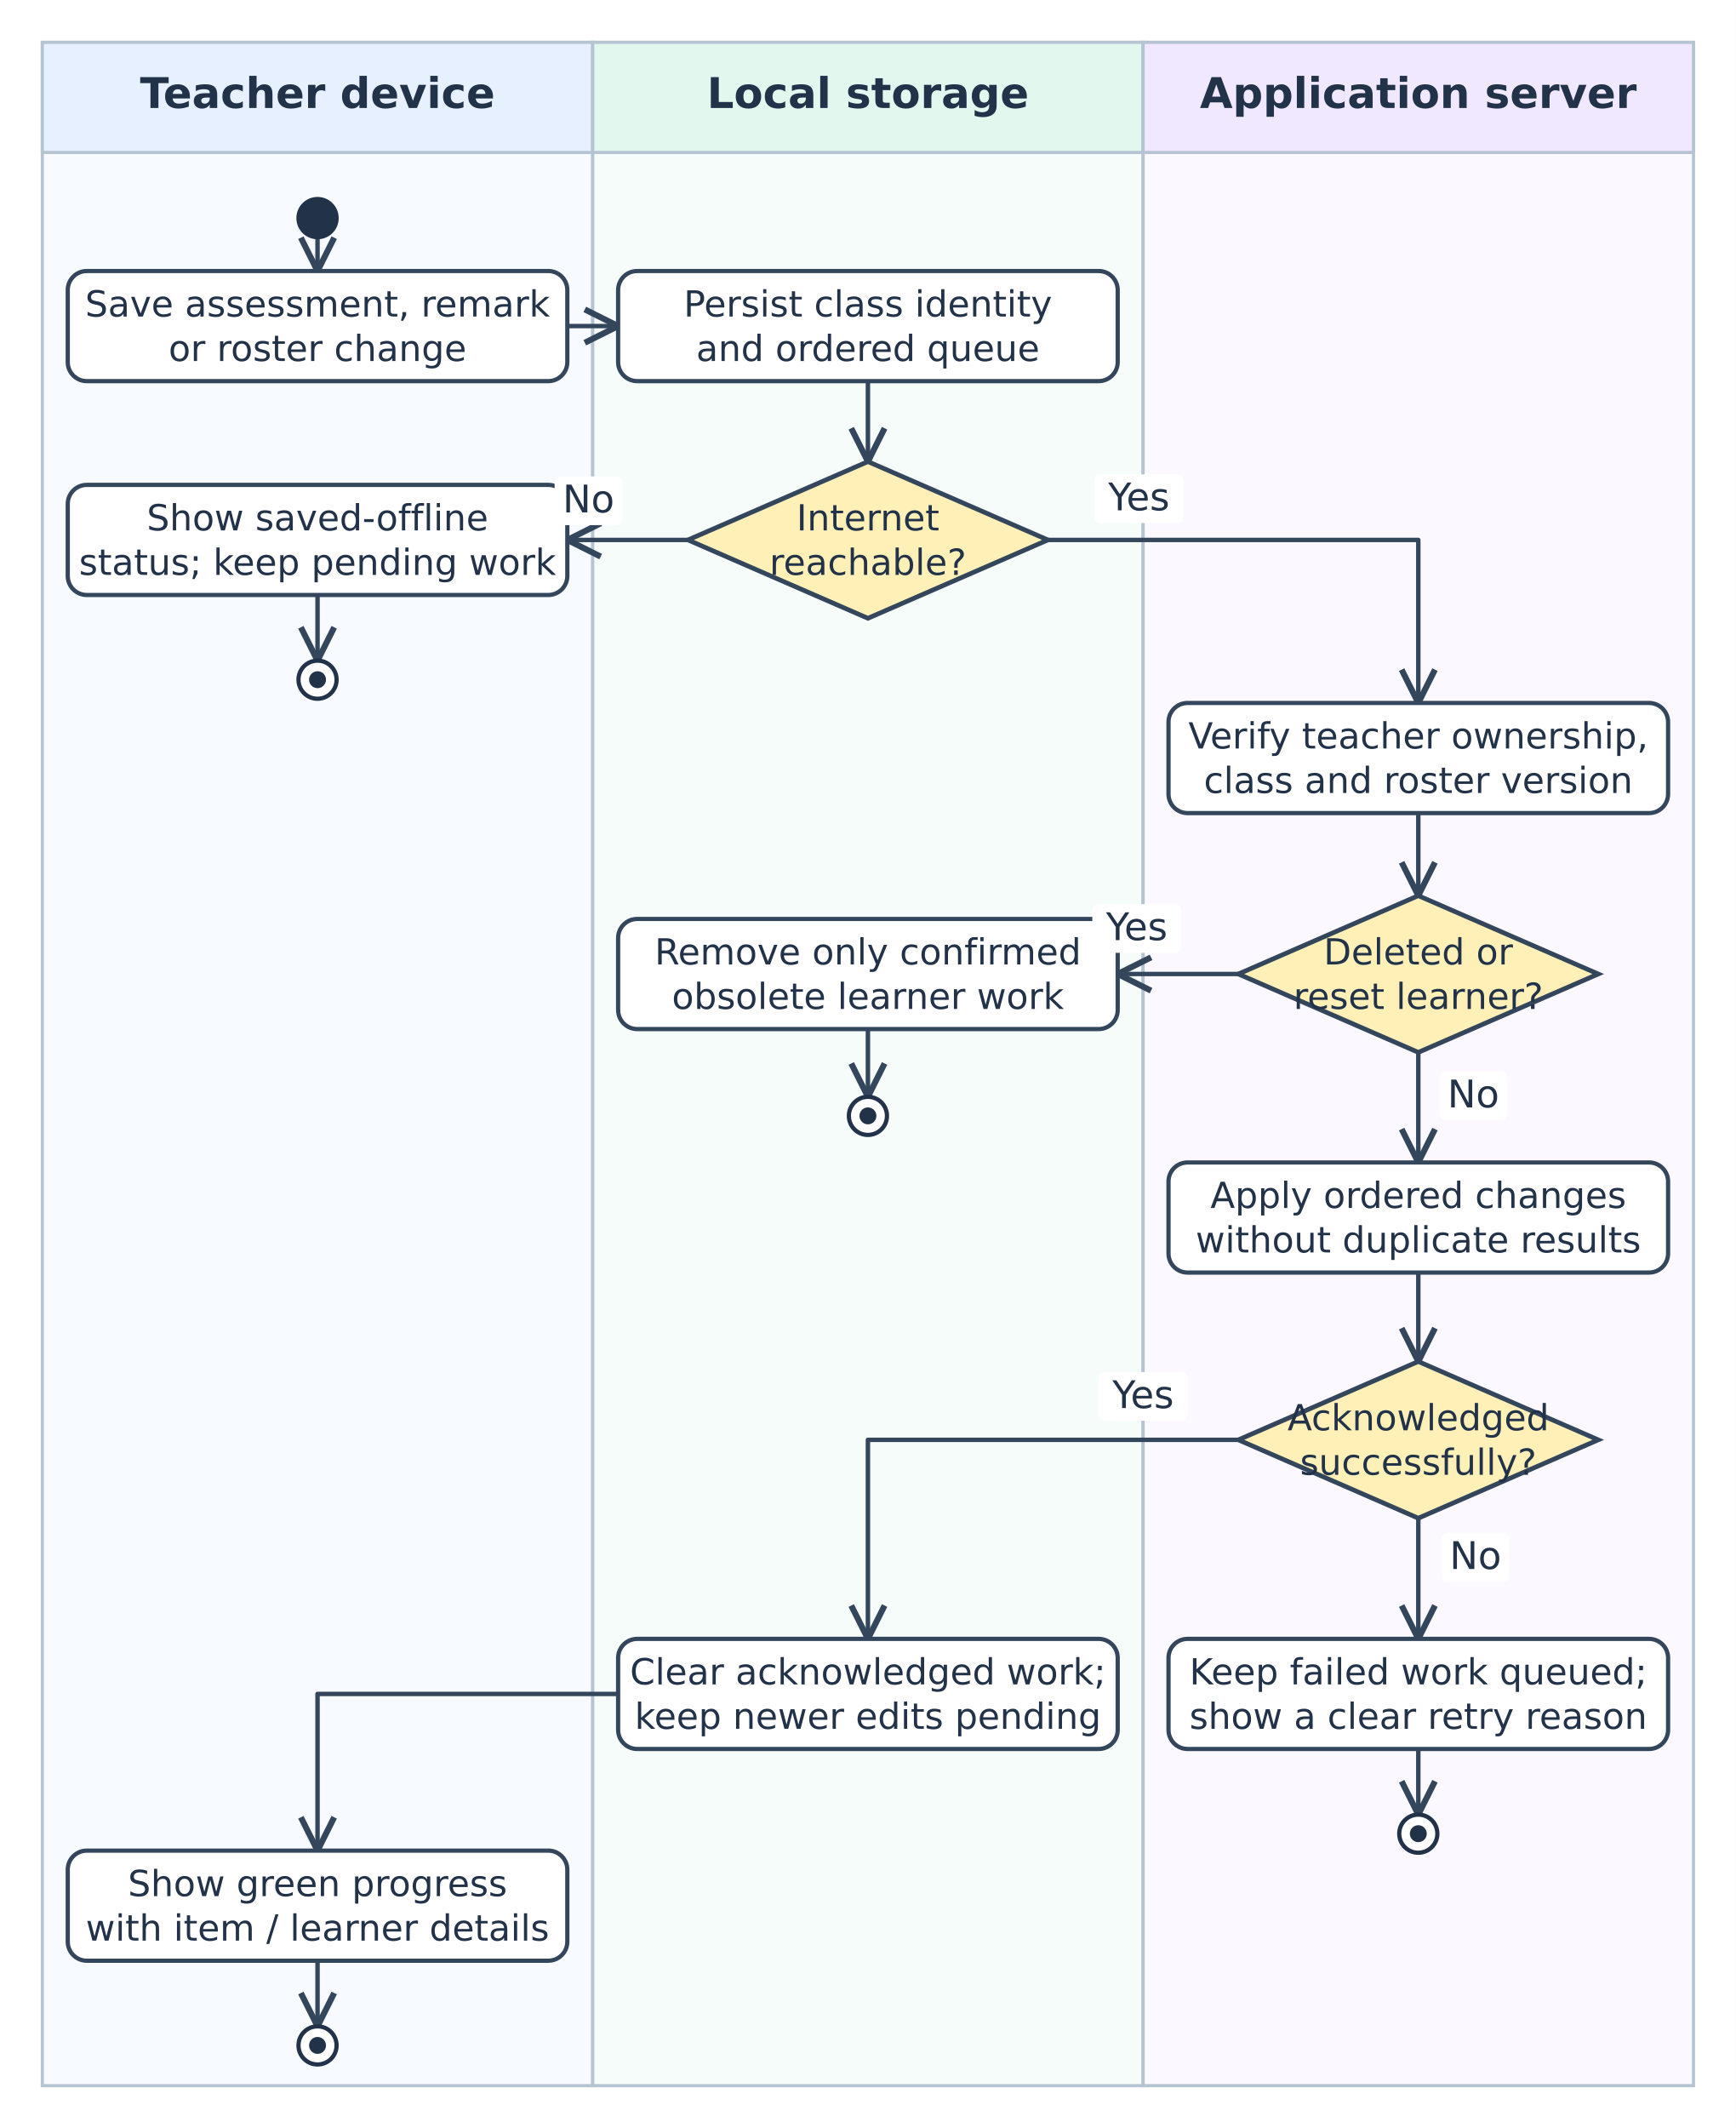
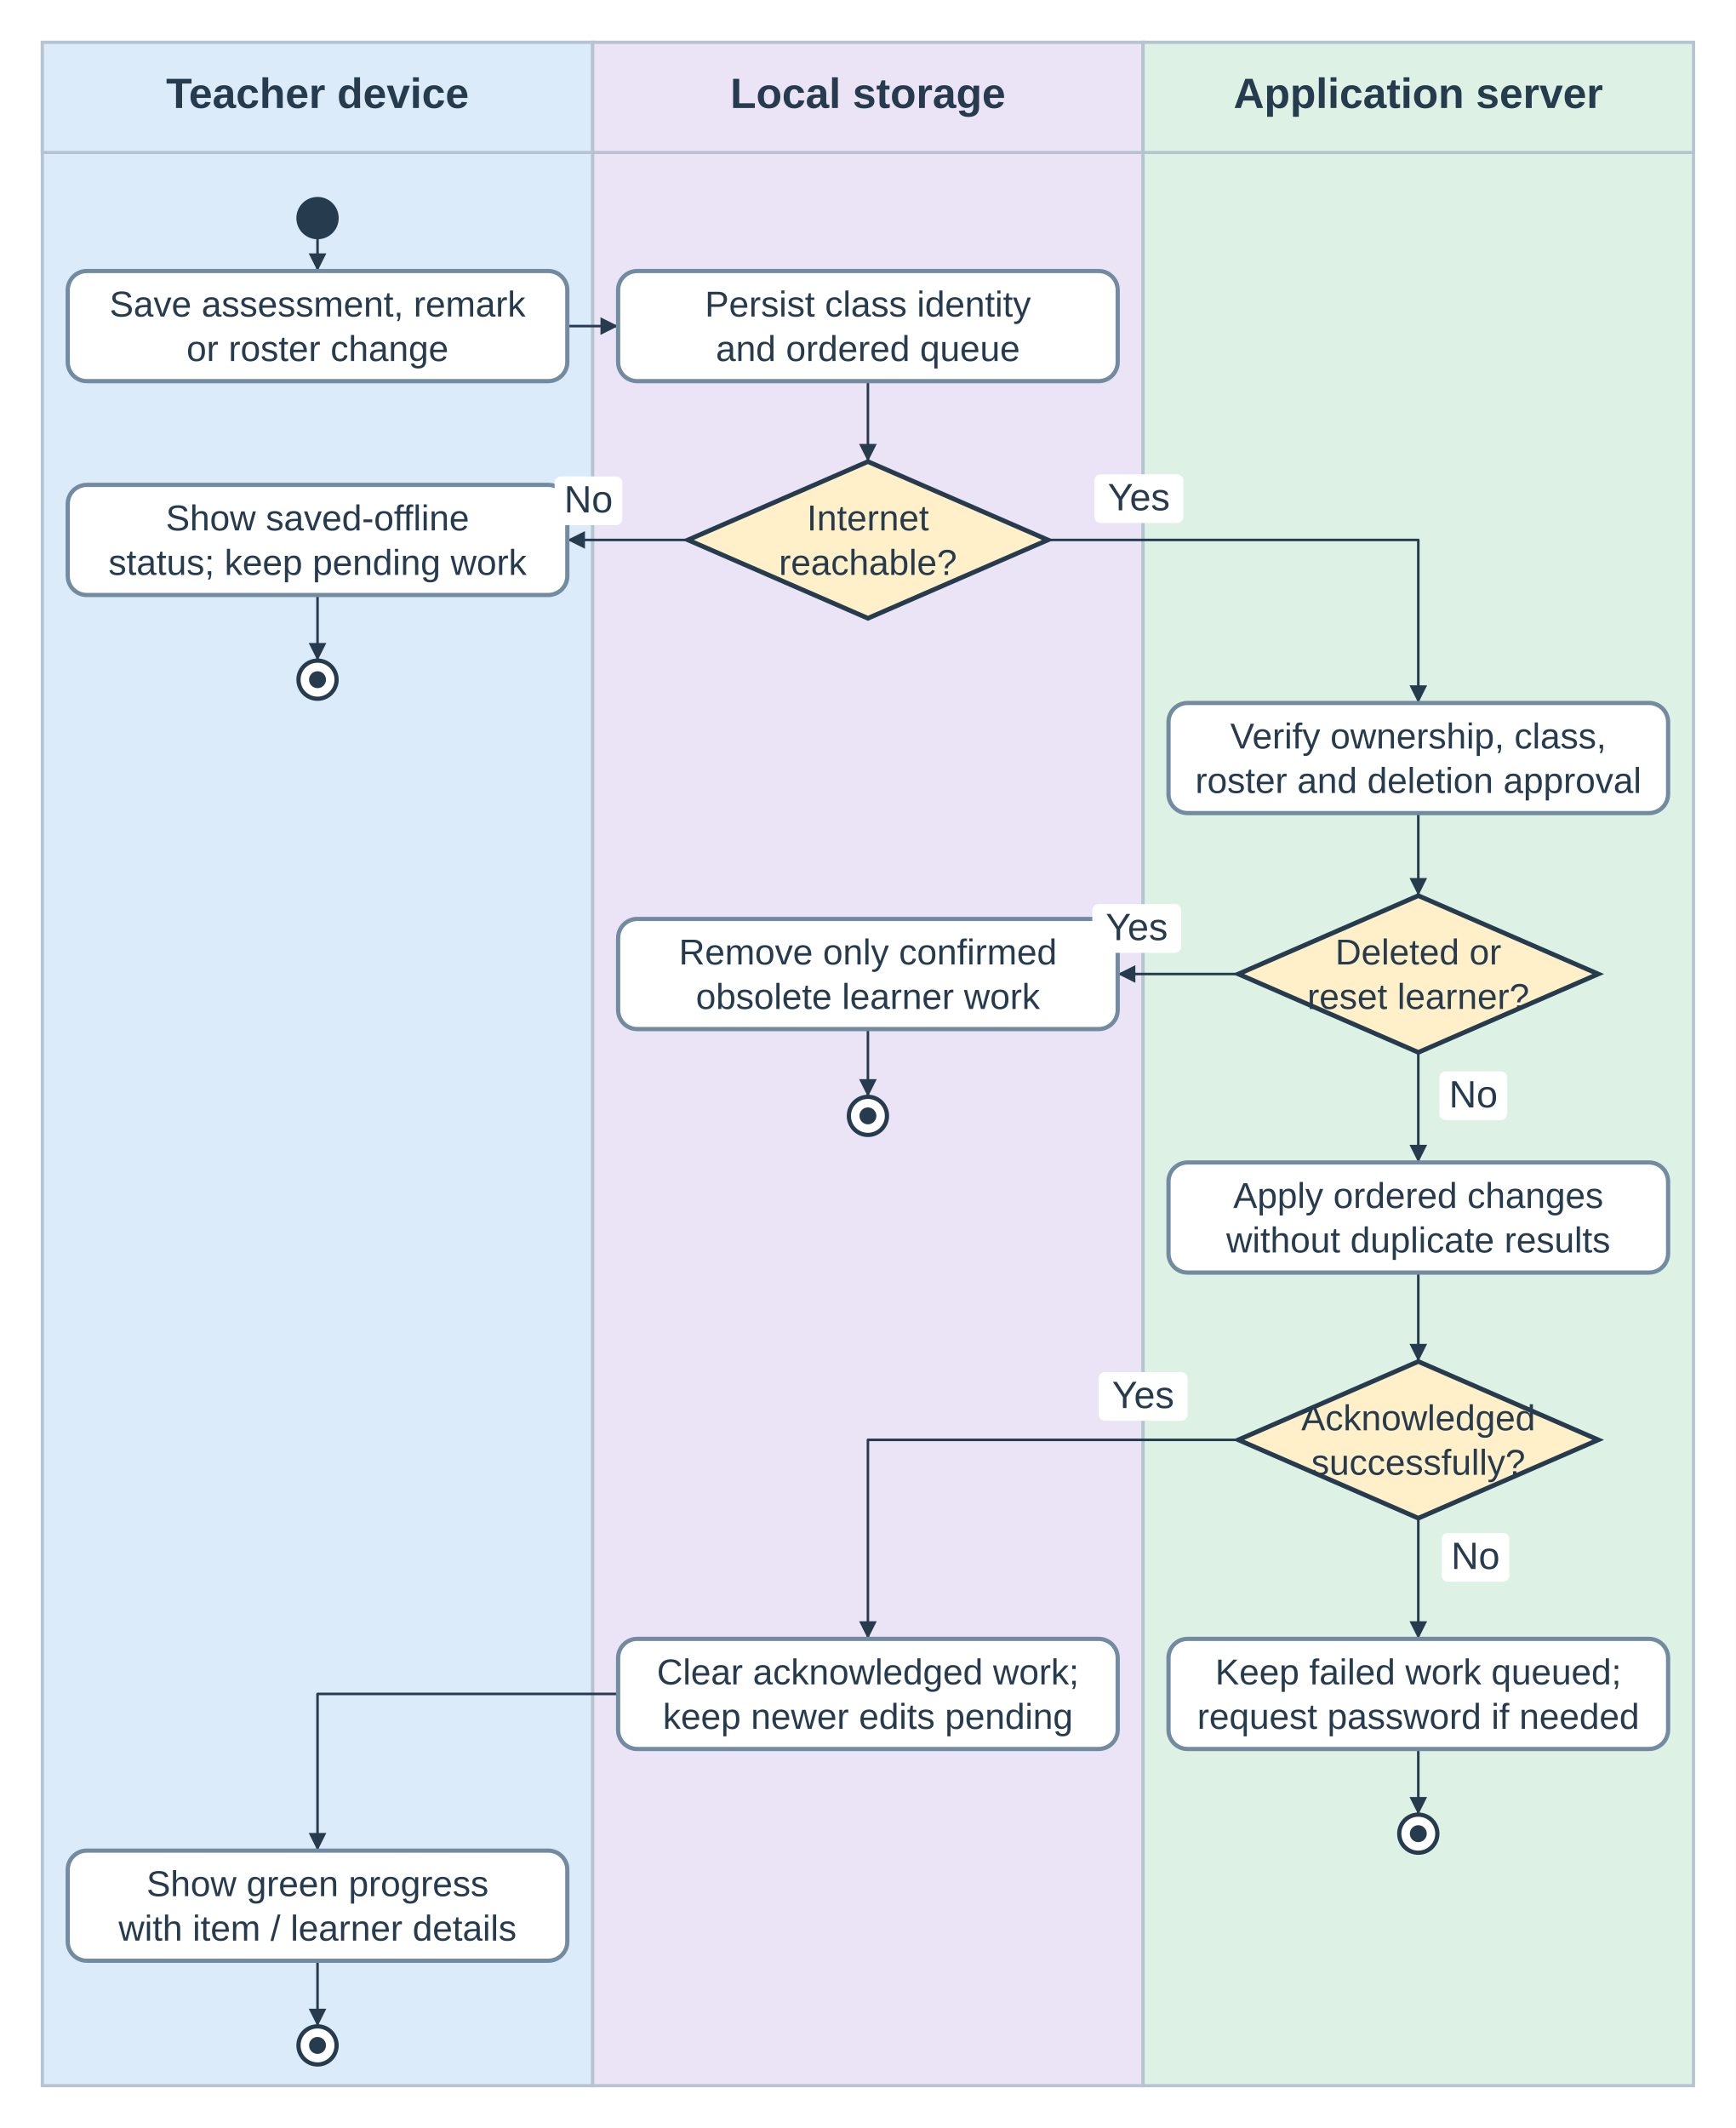
<svg xmlns="http://www.w3.org/2000/svg" width="820" height="1005" viewBox="0 0 820 1005">
  <rect width="100%" height="100%" fill="white" />
  <defs>
-     <marker id="arrow" viewBox="0 0 12 12" refX="11" refY="6" markerWidth="9" markerHeight="9" orient="auto-start-reverse">
-       <path d="M1,1 L11,6 L1,11" fill="none" stroke="#34465c" stroke-width="1.8" />
+     <marker id="arrow" viewBox="0 0 12 12" refX="11" refY="6" markerWidth="10" markerHeight="10" markerUnits="userSpaceOnUse" orient="auto-start-reverse">
+       <path d="M1,1 L11,6 L1,11 Z" fill="#263b4d" />
    </marker>
  </defs>
-   <rect x="20" y="20" width="260" height="965" rx="0" fill="#f7faff" stroke="#b6c4d2" stroke-width="1.5" />
-   <rect x="20" y="20" width="260" height="52" rx="0" fill="#e7f0ff" stroke="#b6c4d2" stroke-width="1.5" />
-   <rect x="280" y="20" width="260" height="965" rx="0" fill="#f6fcf9" stroke="#b6c4d2" stroke-width="1.5" />
-   <rect x="280" y="20" width="260" height="52" rx="0" fill="#e2f7ee" stroke="#b6c4d2" stroke-width="1.5" />
-   <rect x="540" y="20" width="260" height="965" rx="0" fill="#fbf8ff" stroke="#b6c4d2" stroke-width="1.5" />
-   <rect x="540" y="20" width="260" height="52" rx="0" fill="#f0e8ff" stroke="#b6c4d2" stroke-width="1.5" />
-   <polyline points="150.0,112.0 150.0,128.0" fill="none" stroke="#34465c" stroke-width="2.1" stroke-linejoin="round" marker-end="url(#arrow)" />
-   <polyline points="268.0,154.0 292.0,154.0" fill="none" stroke="#34465c" stroke-width="2.1" stroke-linejoin="round" marker-end="url(#arrow)" />
-   <polyline points="410.0,180.0 410.0,218.0" fill="none" stroke="#34465c" stroke-width="2.1" stroke-linejoin="round" marker-end="url(#arrow)" />
-   <polyline points="325.0,255.0 268.0,255.0" fill="none" stroke="#34465c" stroke-width="2.1" stroke-linejoin="round" marker-end="url(#arrow)" />
-   <polyline points="150.0,281.0 150.0,312.0" fill="none" stroke="#34465c" stroke-width="2.1" stroke-linejoin="round" marker-end="url(#arrow)" />
-   <polyline points="495.0,255.0 670,255 670.0,332.0" fill="none" stroke="#34465c" stroke-width="2.1" stroke-linejoin="round" marker-end="url(#arrow)" />
-   <polyline points="670.0,384.0 670.0,423.0" fill="none" stroke="#34465c" stroke-width="2.1" stroke-linejoin="round" marker-end="url(#arrow)" />
-   <polyline points="585.0,460.0 528.0,460.0" fill="none" stroke="#34465c" stroke-width="2.1" stroke-linejoin="round" marker-end="url(#arrow)" />
-   <polyline points="410.0,486.0 410.0,518.0" fill="none" stroke="#34465c" stroke-width="2.1" stroke-linejoin="round" marker-end="url(#arrow)" />
-   <polyline points="670.0,497.0 670.0,549.0" fill="none" stroke="#34465c" stroke-width="2.1" stroke-linejoin="round" marker-end="url(#arrow)" />
-   <polyline points="670.0,601.0 670.0,643.0" fill="none" stroke="#34465c" stroke-width="2.1" stroke-linejoin="round" marker-end="url(#arrow)" />
-   <polyline points="670.0,717.0 670.0,774.0" fill="none" stroke="#34465c" stroke-width="2.1" stroke-linejoin="round" marker-end="url(#arrow)" />
-   <polyline points="670.0,826.0 670.0,857.0" fill="none" stroke="#34465c" stroke-width="2.1" stroke-linejoin="round" marker-end="url(#arrow)" />
-   <polyline points="585.0,680.0 410,680 410.0,774.0" fill="none" stroke="#34465c" stroke-width="2.1" stroke-linejoin="round" marker-end="url(#arrow)" />
-   <polyline points="292.0,800.0 150,800 150.0,874.0" fill="none" stroke="#34465c" stroke-width="2.1" stroke-linejoin="round" marker-end="url(#arrow)" />
-   <polyline points="150.0,926.0 150.0,957.0" fill="none" stroke="#34465c" stroke-width="2.1" stroke-linejoin="round" marker-end="url(#arrow)" />
-   <text x="150" y="51.0" text-anchor="middle" font-family="DejaVu Sans,Arial,sans-serif" font-size="20" fill="#223249" font-weight="bold">Teacher device</text>
-   <text x="410" y="51.0" text-anchor="middle" font-family="DejaVu Sans,Arial,sans-serif" font-size="20" fill="#223249" font-weight="bold">Local storage</text>
-   <text x="670" y="51.0" text-anchor="middle" font-family="DejaVu Sans,Arial,sans-serif" font-size="20" fill="#223249" font-weight="bold">Application server</text>
-   <circle cx="150" cy="103" r="9.0" fill="#223249" stroke="#223249" stroke-width="2" />
-   <rect x="32.0" y="128.0" width="236" height="52" rx="9" fill="white" stroke="#34465c" stroke-width="2" />
-   <text x="150" y="149.5" text-anchor="middle" font-family="DejaVu Sans,Arial,sans-serif" font-size="17" fill="#223249">Save assessment, remark</text>
-   <text x="150" y="170.5" text-anchor="middle" font-family="DejaVu Sans,Arial,sans-serif" font-size="17" fill="#223249">or roster change</text>
-   <rect x="292.0" y="128.0" width="236" height="52" rx="9" fill="white" stroke="#34465c" stroke-width="2" />
-   <text x="410" y="149.5" text-anchor="middle" font-family="DejaVu Sans,Arial,sans-serif" font-size="17" fill="#223249">Persist class identity</text>
-   <text x="410" y="170.5" text-anchor="middle" font-family="DejaVu Sans,Arial,sans-serif" font-size="17" fill="#223249">and ordered queue</text>
-   <polygon points="410,218.0 495.0,255 410,292.0 325.0,255" fill="#fff0b8" stroke="#34465c" stroke-width="2.2" />
-   <text x="410" y="250.5" text-anchor="middle" font-family="DejaVu Sans,Arial,sans-serif" font-size="17" fill="#223249">Internet</text>
-   <text x="410" y="271.5" text-anchor="middle" font-family="DejaVu Sans,Arial,sans-serif" font-size="17" fill="#223249">reachable?</text>
-   <rect x="32.0" y="229.0" width="236" height="52" rx="9" fill="white" stroke="#34465c" stroke-width="2" />
-   <text x="150" y="250.5" text-anchor="middle" font-family="DejaVu Sans,Arial,sans-serif" font-size="17" fill="#223249">Show saved-offline</text>
-   <text x="150" y="271.5" text-anchor="middle" font-family="DejaVu Sans,Arial,sans-serif" font-size="17" fill="#223249">status; keep pending work</text>
-   <circle cx="150" cy="321" r="9.0" fill="white" stroke="#223249" stroke-width="2" />
-   <circle cx="150" cy="321" r="4.0" fill="#223249" />
-   <rect x="552.0" y="332.0" width="236" height="52" rx="9" fill="white" stroke="#34465c" stroke-width="2" />
-   <text x="670" y="353.5" text-anchor="middle" font-family="DejaVu Sans,Arial,sans-serif" font-size="17" fill="#223249">Verify teacher ownership,</text>
-   <text x="670" y="374.5" text-anchor="middle" font-family="DejaVu Sans,Arial,sans-serif" font-size="17" fill="#223249">class and roster version</text>
-   <polygon points="670,423.0 755.0,460 670,497.0 585.0,460" fill="#fff0b8" stroke="#34465c" stroke-width="2.2" />
-   <text x="670" y="455.5" text-anchor="middle" font-family="DejaVu Sans,Arial,sans-serif" font-size="17" fill="#223249">Deleted or</text>
-   <text x="670" y="476.5" text-anchor="middle" font-family="DejaVu Sans,Arial,sans-serif" font-size="17" fill="#223249">reset learner?</text>
-   <rect x="292.0" y="434.0" width="236" height="52" rx="9" fill="white" stroke="#34465c" stroke-width="2" />
-   <text x="410" y="455.5" text-anchor="middle" font-family="DejaVu Sans,Arial,sans-serif" font-size="17" fill="#223249">Remove only confirmed</text>
-   <text x="410" y="476.5" text-anchor="middle" font-family="DejaVu Sans,Arial,sans-serif" font-size="17" fill="#223249">obsolete learner work</text>
-   <circle cx="410" cy="527" r="9.0" fill="white" stroke="#223249" stroke-width="2" />
-   <circle cx="410" cy="527" r="4.0" fill="#223249" />
-   <rect x="552.0" y="549.0" width="236" height="52" rx="9" fill="white" stroke="#34465c" stroke-width="2" />
-   <text x="670" y="570.5" text-anchor="middle" font-family="DejaVu Sans,Arial,sans-serif" font-size="17" fill="#223249">Apply ordered changes</text>
-   <text x="670" y="591.5" text-anchor="middle" font-family="DejaVu Sans,Arial,sans-serif" font-size="17" fill="#223249">without duplicate results</text>
-   <polygon points="670,643.0 755.0,680 670,717.0 585.0,680" fill="#fff0b8" stroke="#34465c" stroke-width="2.2" />
-   <text x="670" y="675.5" text-anchor="middle" font-family="DejaVu Sans,Arial,sans-serif" font-size="17" fill="#223249">Acknowledged</text>
-   <text x="670" y="696.5" text-anchor="middle" font-family="DejaVu Sans,Arial,sans-serif" font-size="17" fill="#223249">successfully?</text>
-   <rect x="552.0" y="774.0" width="236" height="52" rx="9" fill="white" stroke="#34465c" stroke-width="2" />
-   <text x="670" y="795.5" text-anchor="middle" font-family="DejaVu Sans,Arial,sans-serif" font-size="17" fill="#223249">Keep failed work queued;</text>
-   <text x="670" y="816.5" text-anchor="middle" font-family="DejaVu Sans,Arial,sans-serif" font-size="17" fill="#223249">show a clear retry reason</text>
-   <circle cx="670" cy="866" r="9.0" fill="white" stroke="#223249" stroke-width="2" />
-   <circle cx="670" cy="866" r="4.0" fill="#223249" />
-   <rect x="292.0" y="774.0" width="236" height="52" rx="9" fill="white" stroke="#34465c" stroke-width="2" />
-   <text x="410" y="795.5" text-anchor="middle" font-family="DejaVu Sans,Arial,sans-serif" font-size="17" fill="#223249">Clear acknowledged work;</text>
-   <text x="410" y="816.5" text-anchor="middle" font-family="DejaVu Sans,Arial,sans-serif" font-size="17" fill="#223249">keep newer edits pending</text>
-   <rect x="32.0" y="874.0" width="236" height="52" rx="9" fill="white" stroke="#34465c" stroke-width="2" />
-   <text x="150" y="895.5" text-anchor="middle" font-family="DejaVu Sans,Arial,sans-serif" font-size="17" fill="#223249">Show green progress</text>
-   <text x="150" y="916.5" text-anchor="middle" font-family="DejaVu Sans,Arial,sans-serif" font-size="17" fill="#223249">with item / learner details</text>
-   <circle cx="150" cy="966" r="9.0" fill="white" stroke="#223249" stroke-width="2" />
-   <circle cx="150" cy="966" r="4.0" fill="#223249" />
+   <rect x="20" y="20" width="260" height="965" rx="0" fill="#dcebfa" stroke="#b6c4d2" stroke-width="1.5" />
+   <rect x="20" y="20" width="260" height="52" rx="0" fill="#dcebfa" stroke="#b6c4d2" stroke-width="1.5" />
+   <rect x="280" y="20" width="260" height="965" rx="0" fill="#ebe3f6" stroke="#b6c4d2" stroke-width="1.5" />
+   <rect x="280" y="20" width="260" height="52" rx="0" fill="#ebe3f6" stroke="#b6c4d2" stroke-width="1.5" />
+   <rect x="540" y="20" width="260" height="965" rx="0" fill="#def1e5" stroke="#b6c4d2" stroke-width="1.5" />
+   <rect x="540" y="20" width="260" height="52" rx="0" fill="#def1e5" stroke="#b6c4d2" stroke-width="1.5" />
+   <polyline points="150.0,112.0 150.0,128.0" fill="none" stroke="#263b4d" stroke-width="1.2" stroke-linejoin="round" marker-end="url(#arrow)" />
+   <polyline points="268.0,154.0 292.0,154.0" fill="none" stroke="#263b4d" stroke-width="1.2" stroke-linejoin="round" marker-end="url(#arrow)" />
+   <polyline points="410.0,180.0 410.0,218.0" fill="none" stroke="#263b4d" stroke-width="1.2" stroke-linejoin="round" marker-end="url(#arrow)" />
+   <polyline points="325.0,255.0 268.0,255.0" fill="none" stroke="#263b4d" stroke-width="1.2" stroke-linejoin="round" marker-end="url(#arrow)" />
+   <polyline points="150.0,281.0 150.0,312.0" fill="none" stroke="#263b4d" stroke-width="1.2" stroke-linejoin="round" marker-end="url(#arrow)" />
+   <polyline points="495.0,255.0 670,255 670.0,332.0" fill="none" stroke="#263b4d" stroke-width="1.2" stroke-linejoin="round" marker-end="url(#arrow)" />
+   <polyline points="670.0,384.0 670.0,423.0" fill="none" stroke="#263b4d" stroke-width="1.2" stroke-linejoin="round" marker-end="url(#arrow)" />
+   <polyline points="585.0,460.0 528.0,460.0" fill="none" stroke="#263b4d" stroke-width="1.2" stroke-linejoin="round" marker-end="url(#arrow)" />
+   <polyline points="410.0,486.0 410.0,518.0" fill="none" stroke="#263b4d" stroke-width="1.2" stroke-linejoin="round" marker-end="url(#arrow)" />
+   <polyline points="670.0,497.0 670.0,549.0" fill="none" stroke="#263b4d" stroke-width="1.2" stroke-linejoin="round" marker-end="url(#arrow)" />
+   <polyline points="670.0,601.0 670.0,643.0" fill="none" stroke="#263b4d" stroke-width="1.2" stroke-linejoin="round" marker-end="url(#arrow)" />
+   <polyline points="670.0,717.0 670.0,774.0" fill="none" stroke="#263b4d" stroke-width="1.2" stroke-linejoin="round" marker-end="url(#arrow)" />
+   <polyline points="670.0,826.0 670.0,857.0" fill="none" stroke="#263b4d" stroke-width="1.2" stroke-linejoin="round" marker-end="url(#arrow)" />
+   <polyline points="585.0,680.0 410,680 410.0,774.0" fill="none" stroke="#263b4d" stroke-width="1.2" stroke-linejoin="round" marker-end="url(#arrow)" />
+   <polyline points="292.0,800.0 150,800 150.0,874.0" fill="none" stroke="#263b4d" stroke-width="1.2" stroke-linejoin="round" marker-end="url(#arrow)" />
+   <polyline points="150.0,926.0 150.0,957.0" fill="none" stroke="#263b4d" stroke-width="1.2" stroke-linejoin="round" marker-end="url(#arrow)" />
+   <text x="150" y="51.0" text-anchor="middle" font-family="Arial,sans-serif" font-size="20" fill="#263b4d" font-weight="bold">Teacher device</text>
+   <text x="410" y="51.0" text-anchor="middle" font-family="Arial,sans-serif" font-size="20" fill="#263b4d" font-weight="bold">Local storage</text>
+   <text x="670" y="51.0" text-anchor="middle" font-family="Arial,sans-serif" font-size="20" fill="#263b4d" font-weight="bold">Application server</text>
+   <circle cx="150" cy="103" r="9.0" fill="#263b4d" stroke="#263b4d" stroke-width="2" />
+   <rect x="32.0" y="128.0" width="236" height="52" rx="9" fill="white" stroke="#728ba0" stroke-width="2" />
+   <text x="150" y="149.5" text-anchor="middle" font-family="Arial,sans-serif" font-size="17" fill="#263b4d">Save assessment, remark</text>
+   <text x="150" y="170.5" text-anchor="middle" font-family="Arial,sans-serif" font-size="17" fill="#263b4d">or roster change</text>
+   <rect x="292.0" y="128.0" width="236" height="52" rx="9" fill="white" stroke="#728ba0" stroke-width="2" />
+   <text x="410" y="149.5" text-anchor="middle" font-family="Arial,sans-serif" font-size="17" fill="#263b4d">Persist class identity</text>
+   <text x="410" y="170.5" text-anchor="middle" font-family="Arial,sans-serif" font-size="17" fill="#263b4d">and ordered queue</text>
+   <polygon points="410,218.0 495.0,255 410,292.0 325.0,255" fill="#fff0c9" stroke="#263b4d" stroke-width="2.2" />
+   <text x="410" y="250.5" text-anchor="middle" font-family="Arial,sans-serif" font-size="17" fill="#263b4d">Internet</text>
+   <text x="410" y="271.5" text-anchor="middle" font-family="Arial,sans-serif" font-size="17" fill="#263b4d">reachable?</text>
+   <rect x="32.0" y="229.0" width="236" height="52" rx="9" fill="white" stroke="#728ba0" stroke-width="2" />
+   <text x="150" y="250.5" text-anchor="middle" font-family="Arial,sans-serif" font-size="17" fill="#263b4d">Show saved-offline</text>
+   <text x="150" y="271.5" text-anchor="middle" font-family="Arial,sans-serif" font-size="17" fill="#263b4d">status; keep pending work</text>
+   <circle cx="150" cy="321" r="9.0" fill="white" stroke="#263b4d" stroke-width="2" />
+   <circle cx="150" cy="321" r="4.0" fill="#263b4d" />
+   <rect x="552.0" y="332.0" width="236" height="52" rx="9" fill="white" stroke="#728ba0" stroke-width="2" />
+   <text x="670" y="353.5" text-anchor="middle" font-family="Arial,sans-serif" font-size="17" fill="#263b4d">Verify ownership, class,</text>
+   <text x="670" y="374.5" text-anchor="middle" font-family="Arial,sans-serif" font-size="17" fill="#263b4d">roster and deletion approval</text>
+   <polygon points="670,423.0 755.0,460 670,497.0 585.0,460" fill="#fff0c9" stroke="#263b4d" stroke-width="2.2" />
+   <text x="670" y="455.5" text-anchor="middle" font-family="Arial,sans-serif" font-size="17" fill="#263b4d">Deleted or</text>
+   <text x="670" y="476.5" text-anchor="middle" font-family="Arial,sans-serif" font-size="17" fill="#263b4d">reset learner?</text>
+   <rect x="292.0" y="434.0" width="236" height="52" rx="9" fill="white" stroke="#728ba0" stroke-width="2" />
+   <text x="410" y="455.5" text-anchor="middle" font-family="Arial,sans-serif" font-size="17" fill="#263b4d">Remove only confirmed</text>
+   <text x="410" y="476.5" text-anchor="middle" font-family="Arial,sans-serif" font-size="17" fill="#263b4d">obsolete learner work</text>
+   <circle cx="410" cy="527" r="9.0" fill="white" stroke="#263b4d" stroke-width="2" />
+   <circle cx="410" cy="527" r="4.0" fill="#263b4d" />
+   <rect x="552.0" y="549.0" width="236" height="52" rx="9" fill="white" stroke="#728ba0" stroke-width="2" />
+   <text x="670" y="570.5" text-anchor="middle" font-family="Arial,sans-serif" font-size="17" fill="#263b4d">Apply ordered changes</text>
+   <text x="670" y="591.5" text-anchor="middle" font-family="Arial,sans-serif" font-size="17" fill="#263b4d">without duplicate results</text>
+   <polygon points="670,643.0 755.0,680 670,717.0 585.0,680" fill="#fff0c9" stroke="#263b4d" stroke-width="2.2" />
+   <text x="670" y="675.5" text-anchor="middle" font-family="Arial,sans-serif" font-size="17" fill="#263b4d">Acknowledged</text>
+   <text x="670" y="696.5" text-anchor="middle" font-family="Arial,sans-serif" font-size="17" fill="#263b4d">successfully?</text>
+   <rect x="552.0" y="774.0" width="236" height="52" rx="9" fill="white" stroke="#728ba0" stroke-width="2" />
+   <text x="670" y="795.5" text-anchor="middle" font-family="Arial,sans-serif" font-size="17" fill="#263b4d">Keep failed work queued;</text>
+   <text x="670" y="816.5" text-anchor="middle" font-family="Arial,sans-serif" font-size="17" fill="#263b4d">request password if needed</text>
+   <circle cx="670" cy="866" r="9.0" fill="white" stroke="#263b4d" stroke-width="2" />
+   <circle cx="670" cy="866" r="4.0" fill="#263b4d" />
+   <rect x="292.0" y="774.0" width="236" height="52" rx="9" fill="white" stroke="#728ba0" stroke-width="2" />
+   <text x="410" y="795.5" text-anchor="middle" font-family="Arial,sans-serif" font-size="17" fill="#263b4d">Clear acknowledged work;</text>
+   <text x="410" y="816.5" text-anchor="middle" font-family="Arial,sans-serif" font-size="17" fill="#263b4d">keep newer edits pending</text>
+   <rect x="32.0" y="874.0" width="236" height="52" rx="9" fill="white" stroke="#728ba0" stroke-width="2" />
+   <text x="150" y="895.5" text-anchor="middle" font-family="Arial,sans-serif" font-size="17" fill="#263b4d">Show green progress</text>
+   <text x="150" y="916.5" text-anchor="middle" font-family="Arial,sans-serif" font-size="17" fill="#263b4d">with item / learner details</text>
+   <circle cx="150" cy="966" r="9.0" fill="white" stroke="#263b4d" stroke-width="2" />
+   <circle cx="150" cy="966" r="4.0" fill="#263b4d" />
  <rect x="262.0" y="225" width="32" height="23" rx="3" fill="white" />
-   <text x="278" y="242" text-anchor="middle" font-family="DejaVu Sans,Arial,sans-serif" font-size="18" fill="#223249">No</text>
+   <text x="278" y="242" text-anchor="middle" font-family="Arial,sans-serif" font-size="18" fill="#263b4d">No</text>
  <rect x="517.0" y="224" width="42" height="23" rx="3" fill="white" />
-   <text x="538" y="241" text-anchor="middle" font-family="DejaVu Sans,Arial,sans-serif" font-size="18" fill="#223249">Yes</text>
+   <text x="538" y="241" text-anchor="middle" font-family="Arial,sans-serif" font-size="18" fill="#263b4d">Yes</text>
  <rect x="516.0" y="427" width="42" height="23" rx="3" fill="white" />
-   <text x="537" y="444" text-anchor="middle" font-family="DejaVu Sans,Arial,sans-serif" font-size="18" fill="#223249">Yes</text>
+   <text x="537" y="444" text-anchor="middle" font-family="Arial,sans-serif" font-size="18" fill="#263b4d">Yes</text>
  <rect x="680.0" y="506" width="32" height="23" rx="3" fill="white" />
-   <text x="696" y="523" text-anchor="middle" font-family="DejaVu Sans,Arial,sans-serif" font-size="18" fill="#223249">No</text>
+   <text x="696" y="523" text-anchor="middle" font-family="Arial,sans-serif" font-size="18" fill="#263b4d">No</text>
  <rect x="681.0" y="724" width="32" height="23" rx="3" fill="white" />
-   <text x="697" y="741" text-anchor="middle" font-family="DejaVu Sans,Arial,sans-serif" font-size="18" fill="#223249">No</text>
+   <text x="697" y="741" text-anchor="middle" font-family="Arial,sans-serif" font-size="18" fill="#263b4d">No</text>
  <rect x="519.0" y="648" width="42" height="23" rx="3" fill="white" />
-   <text x="540" y="665" text-anchor="middle" font-family="DejaVu Sans,Arial,sans-serif" font-size="18" fill="#223249">Yes</text>
+   <text x="540" y="665" text-anchor="middle" font-family="Arial,sans-serif" font-size="18" fill="#263b4d">Yes</text>
</svg>
